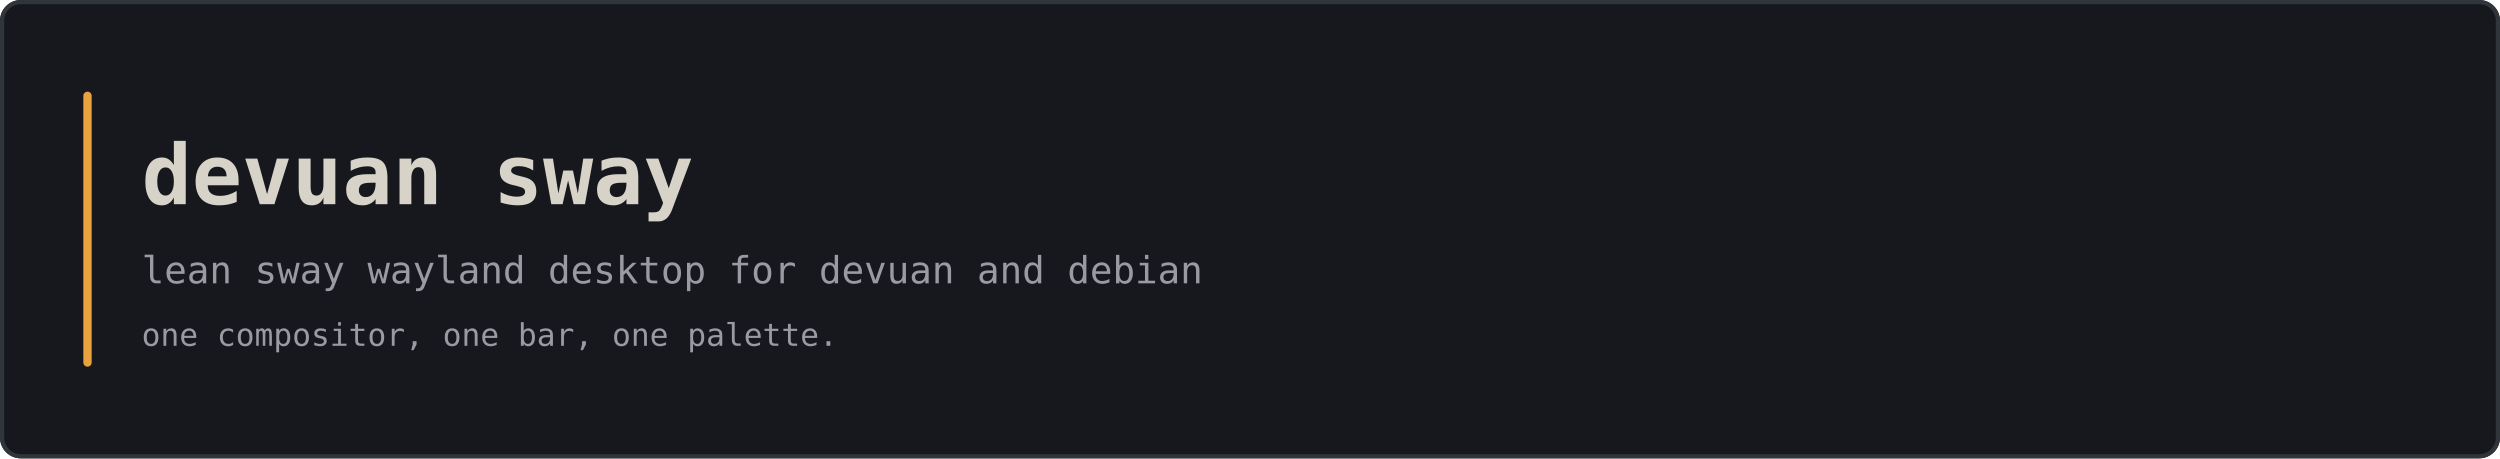
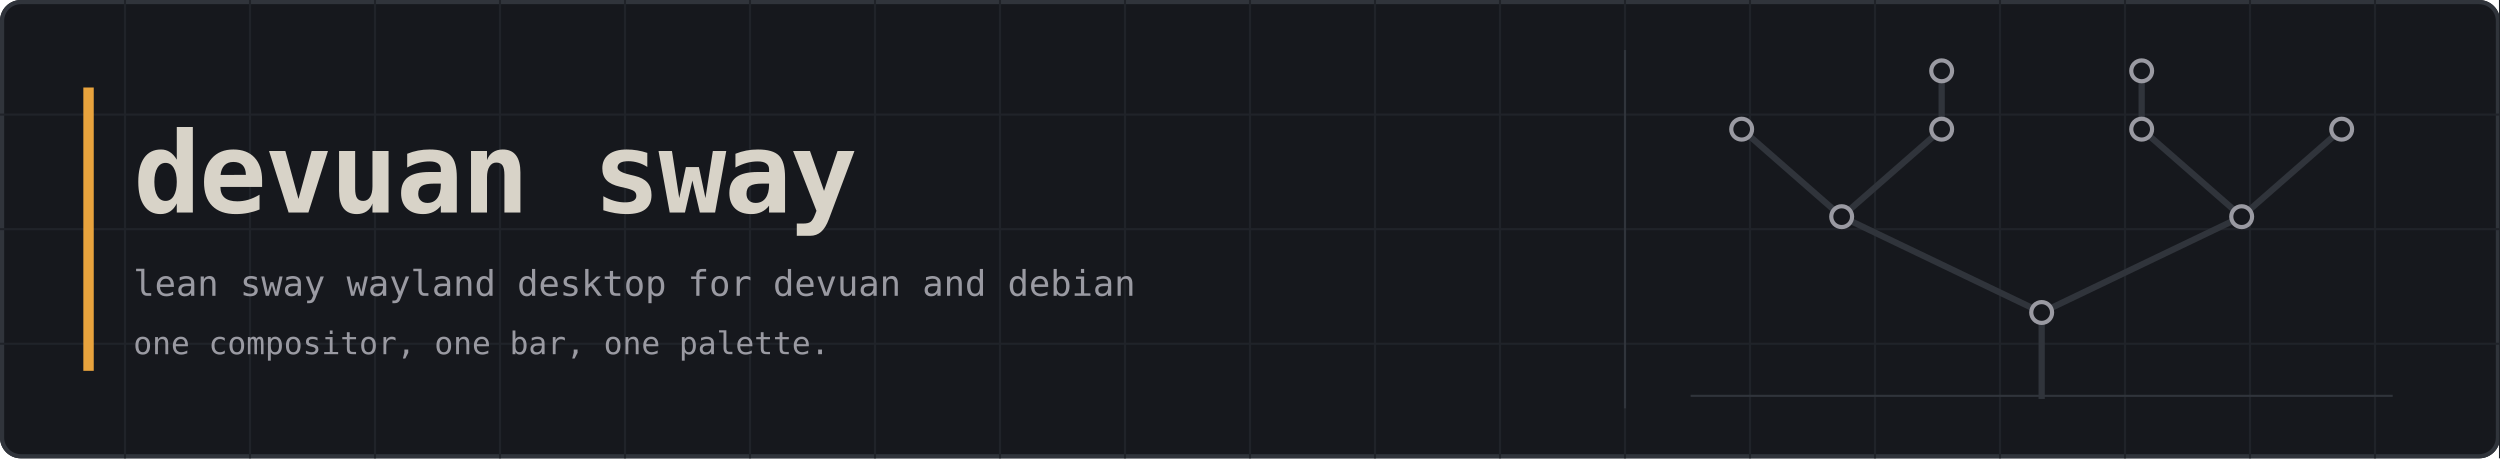
- <svg xmlns="http://www.w3.org/2000/svg" width="1200" height="220" viewBox="0 0 1200 220" role="img" aria-label="SwaySetup in graphite and amber">
+ <svg xmlns="http://www.w3.org/2000/svg" width="1200" height="220" viewBox="0 0 1200 220" role="img" aria-label="devuan sway in graphite and amber">
  <rect width="1200" height="220" rx="10" fill="#16181D" />
  <rect x="1" y="1" width="1198" height="218" rx="9" fill="none" stroke="#30343B" stroke-width="2" />
-   <rect x="40" y="44" width="4" height="132" rx="2" fill="#E8A33D" />
-   <text x="68" y="98" font-family="ui-monospace,SFMono-Regular,Menlo,Consolas,monospace" font-size="40" font-weight="700" fill="#D8D3C8">devuan sway</text>
-   <text x="68" y="136" font-family="ui-monospace,SFMono-Regular,Menlo,Consolas,monospace" font-size="18" fill="#9A9AA2">lean sway wayland desktop for devuan and debian</text>
-   <text x="68" y="166" font-family="ui-monospace,SFMono-Regular,Menlo,Consolas,monospace" font-size="15" fill="#9A9AA2">one compositor, one bar, one palette.</text>
+   <g stroke="#202329" stroke-width="1">
+     <path d="M60 0V220" />
+     <path d="M120 0V220" />
+     <path d="M180 0V220" />
+     <path d="M240 0V220" />
+     <path d="M300 0V220" />
+     <path d="M360 0V220" />
+     <path d="M420 0V220" />
+     <path d="M480 0V220" />
+     <path d="M540 0V220" />
+     <path d="M600 0V220" />
+     <path d="M660 0V220" />
+     <path d="M720 0V220" />
+     <path d="M780 0V220" />
+     <path d="M840 0V220" />
+     <path d="M900 0V220" />
+     <path d="M960 0V220" />
+     <path d="M1020 0V220" />
+     <path d="M1080 0V220" />
+     <path d="M1140 0V220" />
+     <path d="M1200 0V220" />
+     <path d="M0 55H1200" />
+     <path d="M0 110H1200" />
+     <path d="M0 165H1200" />
+   </g>
+   <path d="M780 24V196" stroke="#30343B" stroke-width="1" />
+   <g stroke-linecap="square" stroke-linejoin="miter">
+     <g fill="none" stroke="#30343B" stroke-width="3">
+       <path d="M980 190V150" />
+       <path d="M980 150L884 104M980 150L1076 104" />
+       <path d="M884 104L836 62M884 104L932 62" />
+       <path d="M1076 104L1028 62M1076 104L1124 62" />
+       <path d="M932 62V34M1028 62V34" />
+     </g>
+     <g fill="#16181D" stroke="#9A9AA2" stroke-width="2">
+       <circle cx="980" cy="150" r="5" />
+       <circle cx="884" cy="104" r="5" />
+       <circle cx="1076" cy="104" r="5" />
+       <circle cx="836" cy="62" r="5" />
+       <circle cx="932" cy="62" r="5" />
+       <circle cx="1028" cy="62" r="5" />
+       <circle cx="1124" cy="62" r="5" />
+       <circle cx="932" cy="34" r="5" />
+       <circle cx="1028" cy="34" r="5" />
+     </g>
+     <path d="M812 190H1148" stroke="#30343B" stroke-width="1" />
+   </g>
+   <rect x="40" y="42" width="5" height="136" fill="#E8A33D" />
+   <text x="64" y="102" font-family="ui-monospace,SFMono-Regular,Menlo,Consolas,monospace" font-size="54" font-weight="700" letter-spacing="-1" fill="#D8D3C8">devuan sway</text>
+   <text x="64" y="142" font-family="ui-monospace,SFMono-Regular,Menlo,Consolas,monospace" font-size="17" fill="#9A9AA2">lean sway wayland desktop for devuan and debian</text>
+   <text x="64" y="170" font-family="ui-monospace,SFMono-Regular,Menlo,Consolas,monospace" font-size="15" fill="#9A9AA2">one compositor, one bar, one palette.</text>
</svg>
